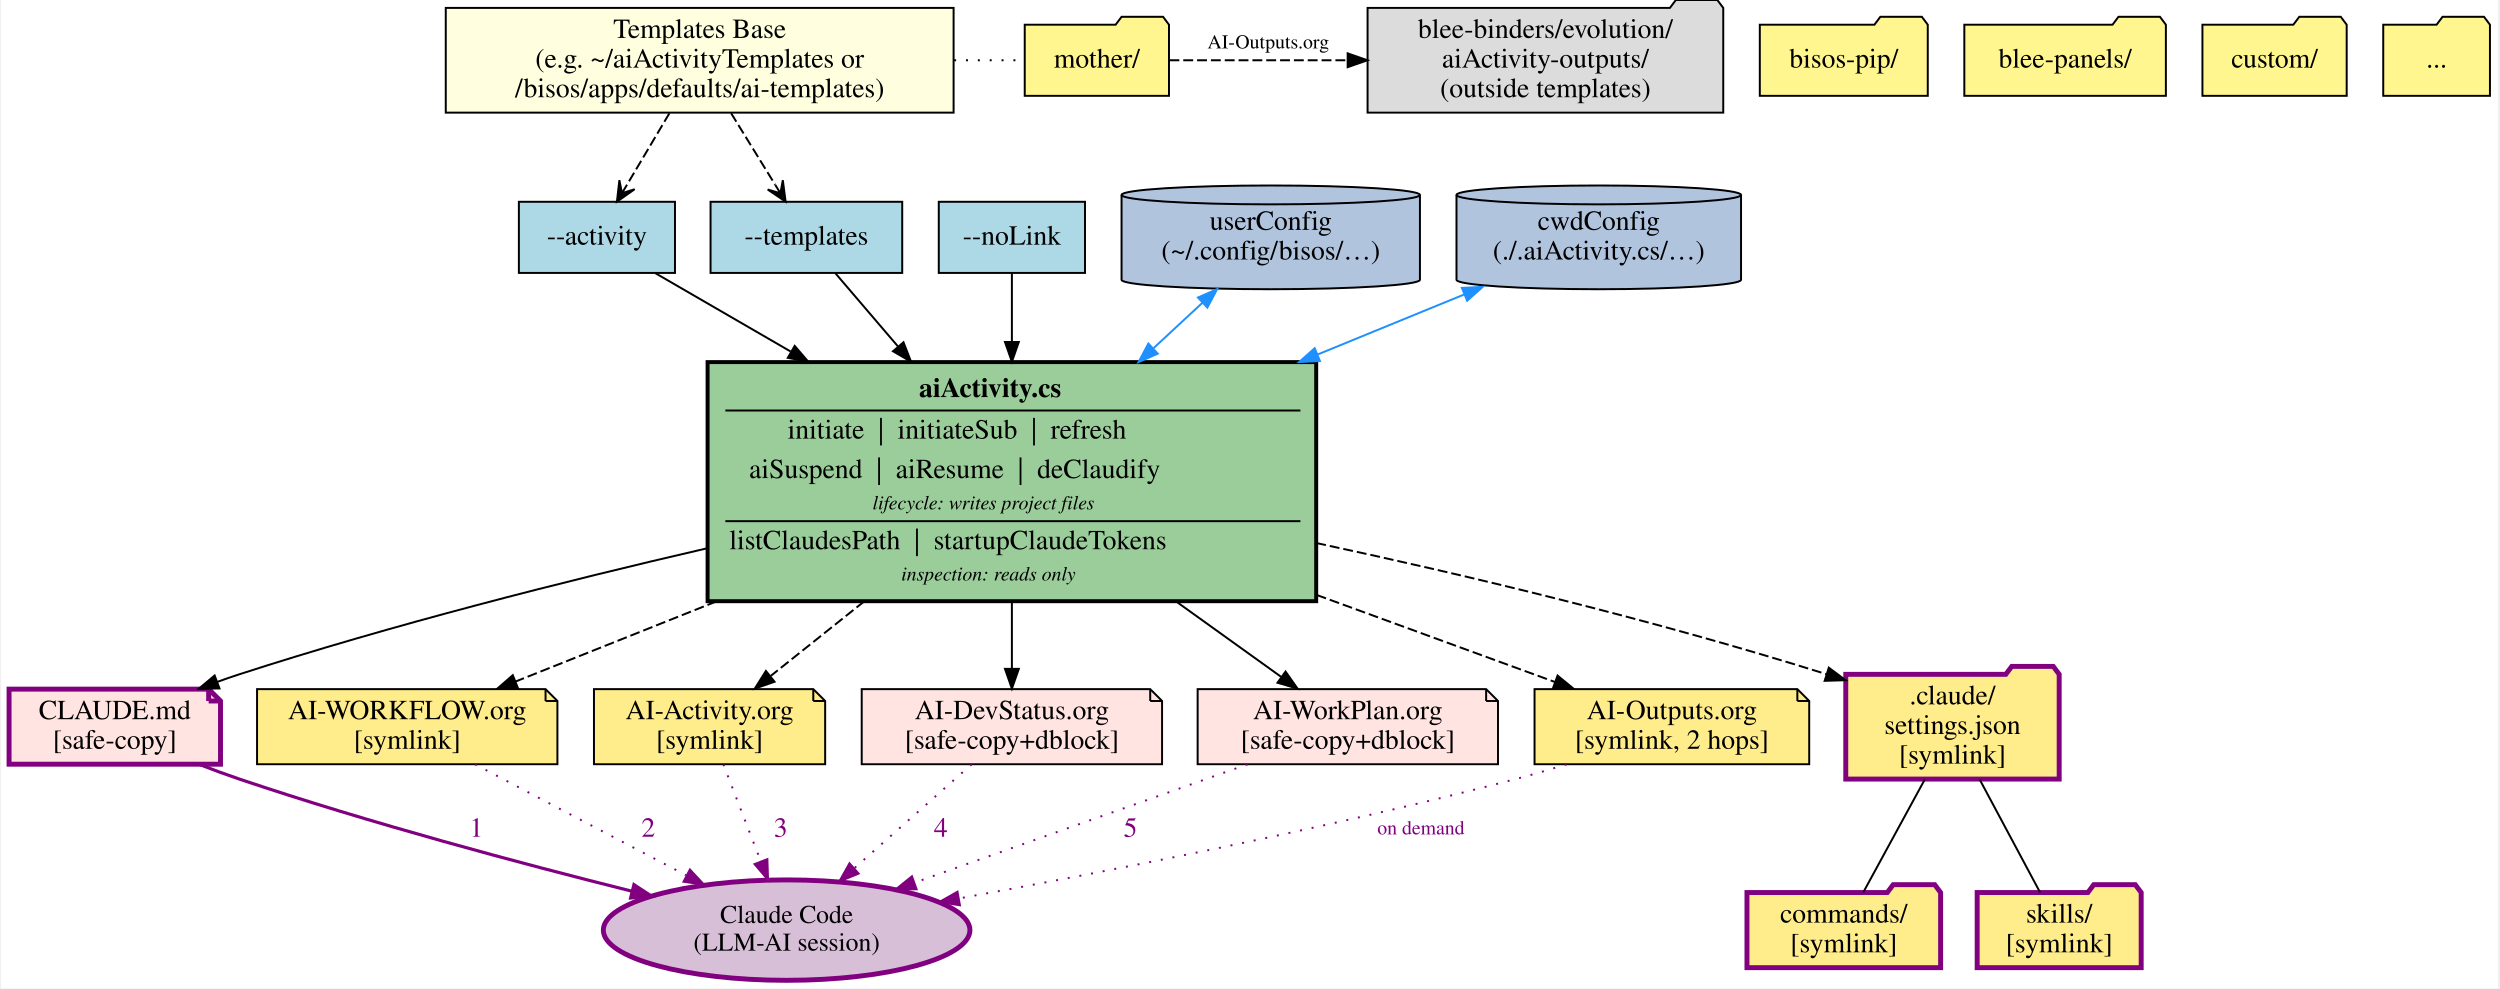
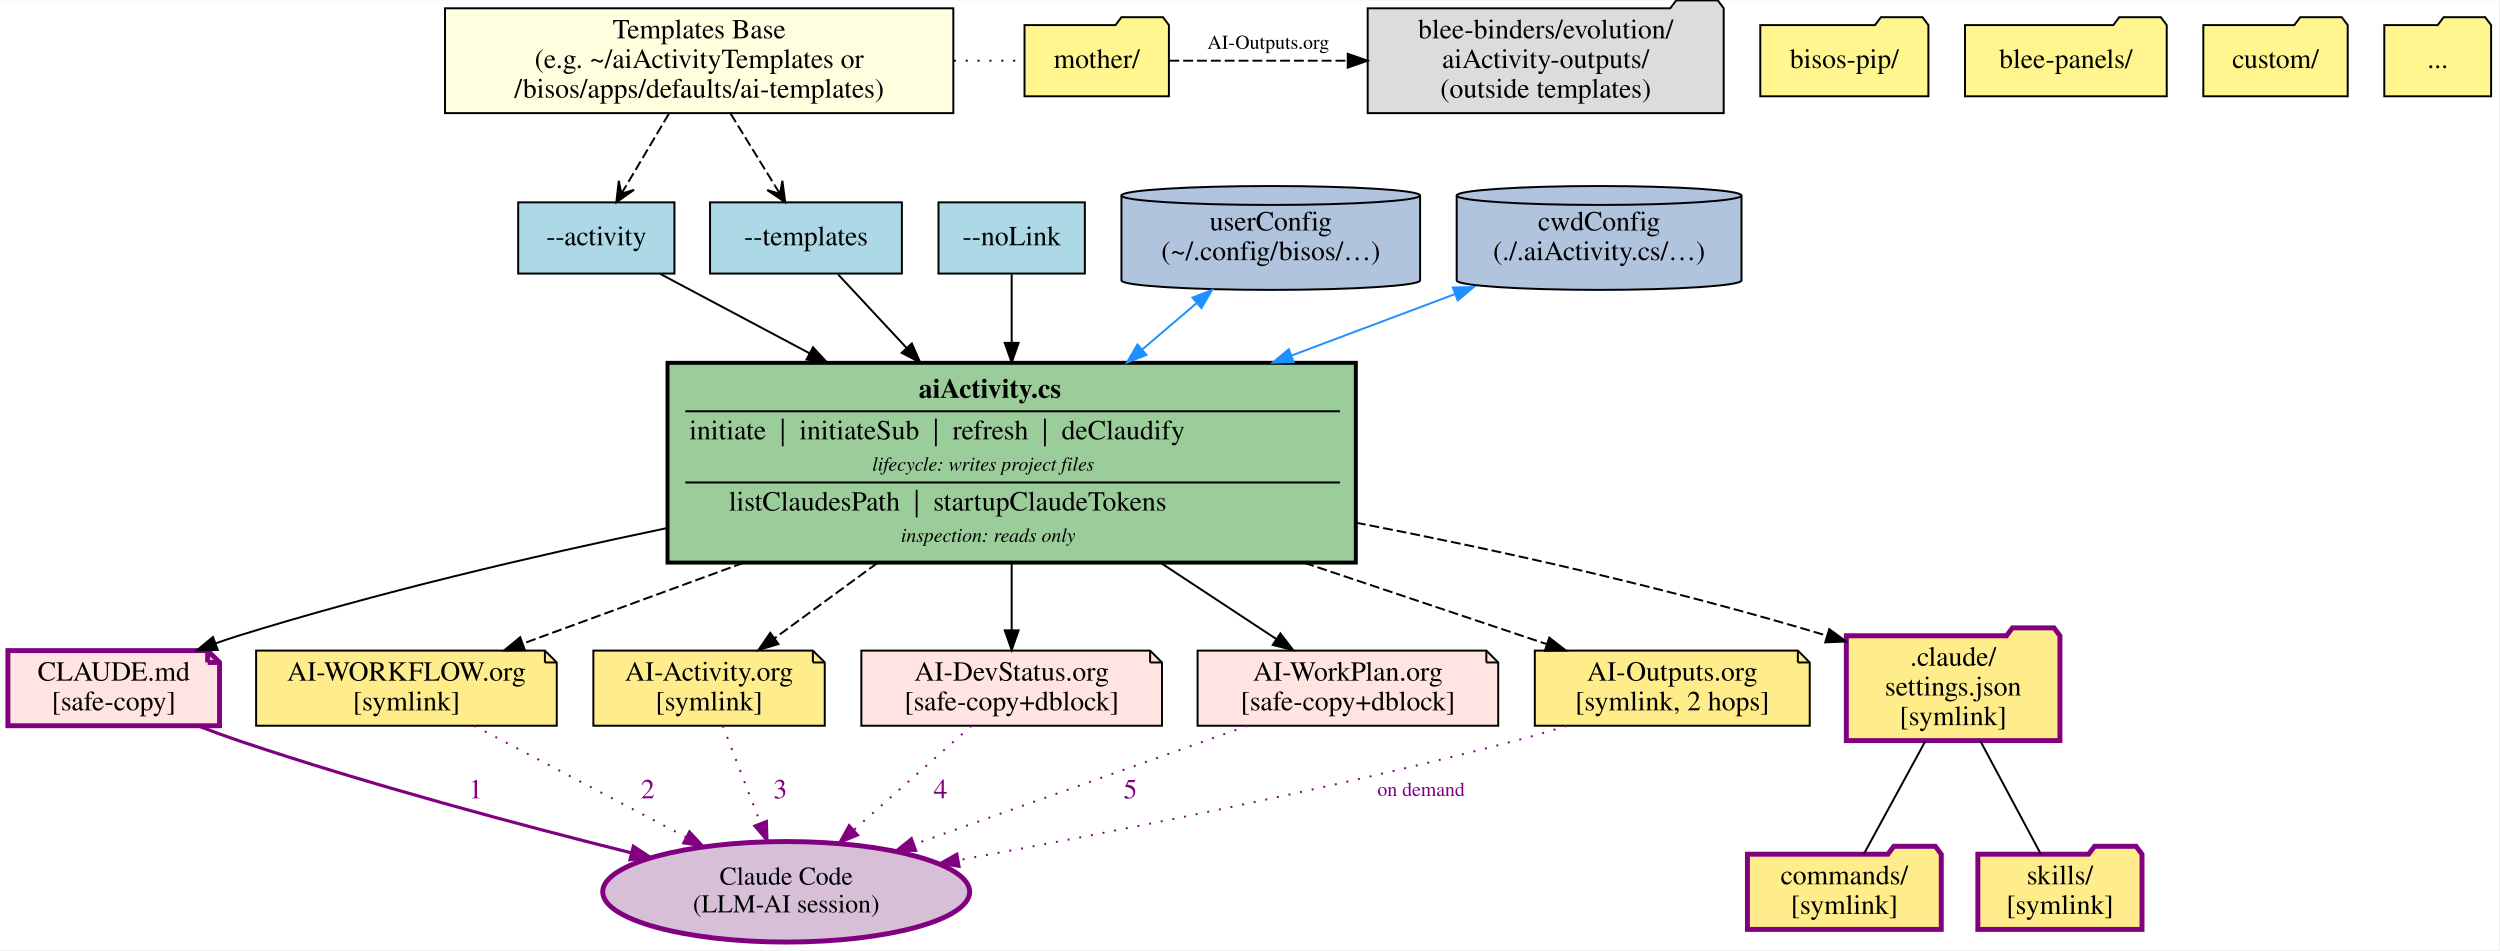
- <svg xmlns="http://www.w3.org/2000/svg" width="792pt" height="313pt" viewBox="0 0 1264.00 500.00">
-   <g id="graph0" class="graph" transform="scale(1 1) rotate(0) translate(4 496.16)">
-     <polygon fill="white" stroke="transparent" points="-4,4 -4,-496.16 1259.5,-496.16 1259.5,4 -4,4" />
+ <svg xmlns="http://www.w3.org/2000/svg" width="792pt" height="301pt" viewBox="0 0 1264.00 480.00">
+   <g id="graph0" class="graph" transform="scale(1 1) rotate(0) translate(4 476.16)">
+     <polygon fill="white" stroke="transparent" points="-4,4 -4,-476.16 1259.5,-476.16 1259.5,4 -4,4" />
    <g id="node1" class="node">
-       <polygon fill="lightyellow" stroke="black" points="478,-492.16 221,-492.16 221,-439.16 478,-439.16 478,-492.16" />
-       <text text-anchor="middle" x="349.5" y="-476.96" font-family="Times,serif" font-size="14.00">Templates Base</text>
-       <text text-anchor="middle" x="349.5" y="-461.96" font-family="Times,serif" font-size="14.00">(e.g. ~/aiActivityTemplates or</text>
-       <text text-anchor="middle" x="349.5" y="-446.96" font-family="Times,serif" font-size="14.00">/bisos/apps/defaults/ai-templates)</text>
+       <polygon fill="lightyellow" stroke="black" points="478,-472.16 221,-472.16 221,-419.16 478,-419.16 478,-472.16" />
+       <text text-anchor="middle" x="349.5" y="-456.96" font-family="Times,serif" font-size="14.00">Templates Base</text>
+       <text text-anchor="middle" x="349.5" y="-441.96" font-family="Times,serif" font-size="14.00">(e.g. ~/aiActivityTemplates or</text>
+       <text text-anchor="middle" x="349.5" y="-426.96" font-family="Times,serif" font-size="14.00">/bisos/apps/defaults/ai-templates)</text>
    </g>
    <g id="node2" class="node">
-       <polygon fill="#fff68f" stroke="black" points="587,-483.66 584,-487.66 563,-487.66 560,-483.66 514,-483.66 514,-447.66 587,-447.66 587,-483.66" />
-       <text text-anchor="middle" x="550.5" y="-461.96" font-family="Times,serif" font-size="14.00">mother/</text>
+       <polygon fill="#fff68f" stroke="black" points="587,-463.66 584,-467.66 563,-467.66 560,-463.66 514,-463.66 514,-427.66 587,-427.66 587,-463.66" />
+       <text text-anchor="middle" x="550.5" y="-441.96" font-family="Times,serif" font-size="14.00">mother/</text>
    </g>
    <g id="edge1" class="edge">
-       <path fill="none" stroke="black" stroke-dasharray="1,5" d="M478.27,-465.66C490.12,-465.66 501.97,-465.66 513.82,-465.66" />
+       <path fill="none" stroke="black" stroke-dasharray="1,5" d="M478.27,-445.66C490.12,-445.66 501.97,-445.66 513.82,-445.66" />
    </g>
    <g id="node8" class="node">
-       <polygon fill="lightblue" stroke="black" points="337,-394.04 258,-394.04 258,-358.04 337,-358.04 337,-394.04" />
-       <text text-anchor="middle" x="297.5" y="-372.34" font-family="Times,serif" font-size="14.00">--activity</text>
+       <polygon fill="lightblue" stroke="black" points="337,-374.04 258,-374.04 258,-338.04 337,-338.04 337,-374.04" />
+       <text text-anchor="middle" x="297.5" y="-352.34" font-family="Times,serif" font-size="14.00">--activity</text>
    </g>
    <g id="edge4" class="edge">
-       <path fill="none" stroke="black" stroke-dasharray="5,2" d="M334.18,-438.85C327.42,-427.45 319.49,-414.1 312.74,-402.72" />
-       <polygon fill="black" stroke="black" points="307.62,-394.09 316.6,-400.4 310.17,-398.39 312.73,-402.69 312.73,-402.69 312.73,-402.69 310.17,-398.39 308.86,-404.99 307.62,-394.09 307.62,-394.09" />
+       <path fill="none" stroke="black" stroke-dasharray="5,2" d="M334.18,-418.85C327.42,-407.45 319.49,-394.1 312.74,-382.72" />
+       <polygon fill="black" stroke="black" points="307.62,-374.09 316.6,-380.4 310.17,-378.39 312.73,-382.69 312.73,-382.69 312.73,-382.69 310.17,-378.39 308.86,-384.99 307.62,-374.09 307.62,-374.09" />
    </g>
    <g id="node9" class="node">
-       <polygon fill="lightblue" stroke="black" points="452,-394.04 355,-394.04 355,-358.04 452,-358.04 452,-394.04" />
-       <text text-anchor="middle" x="403.5" y="-372.34" font-family="Times,serif" font-size="14.00">--templates</text>
+       <polygon fill="lightblue" stroke="black" points="452,-374.04 355,-374.04 355,-338.04 452,-338.04 452,-374.04" />
+       <text text-anchor="middle" x="403.5" y="-352.34" font-family="Times,serif" font-size="14.00">--templates</text>
    </g>
    <g id="edge3" class="edge">
-       <path fill="none" stroke="black" stroke-dasharray="5,2" d="M365.41,-438.85C372.43,-427.45 380.66,-414.1 387.67,-402.72" />
-       <polygon fill="black" stroke="black" points="392.99,-394.09 391.57,-404.97 390.36,-398.35 387.74,-402.61 387.74,-402.61 387.74,-402.61 390.36,-398.35 383.91,-400.25 392.99,-394.09 392.99,-394.09" />
+       <path fill="none" stroke="black" stroke-dasharray="5,2" d="M365.41,-418.85C372.43,-407.45 380.66,-394.1 387.67,-382.72" />
+       <polygon fill="black" stroke="black" points="392.99,-374.09 391.57,-384.97 390.36,-378.35 387.74,-382.61 387.74,-382.61 387.74,-382.61 390.36,-378.35 383.91,-380.25 392.99,-374.09 392.99,-374.09" />
    </g>
    <g id="node3" class="node">
-       <polygon fill="gainsboro" stroke="black" points="867.5,-492.16 864.5,-496.16 843.5,-496.16 840.5,-492.16 687.5,-492.16 687.5,-439.16 867.5,-439.16 867.5,-492.16" />
-       <text text-anchor="middle" x="777.5" y="-476.96" font-family="Times,serif" font-size="14.00">blee-binders/evolution/</text>
-       <text text-anchor="middle" x="777.5" y="-461.96" font-family="Times,serif" font-size="14.00">aiActivity-outputs/</text>
-       <text text-anchor="middle" x="777.5" y="-446.96" font-family="Times,serif" font-size="14.00">(outside templates)</text>
+       <polygon fill="gainsboro" stroke="black" points="867.5,-472.16 864.5,-476.16 843.5,-476.16 840.5,-472.16 687.5,-472.16 687.5,-419.16 867.5,-419.16 867.5,-472.16" />
+       <text text-anchor="middle" x="777.5" y="-456.96" font-family="Times,serif" font-size="14.00">blee-binders/evolution/</text>
+       <text text-anchor="middle" x="777.5" y="-441.96" font-family="Times,serif" font-size="14.00">aiActivity-outputs/</text>
+       <text text-anchor="middle" x="777.5" y="-426.96" font-family="Times,serif" font-size="14.00">(outside templates)</text>
    </g>
    <g id="edge2" class="edge">
-       <path fill="none" stroke="black" stroke-dasharray="5,2" d="M587.22,-465.66C611.68,-465.66 645.09,-465.66 677.09,-465.66" />
-       <polygon fill="black" stroke="black" points="677.42,-469.16 687.42,-465.66 677.42,-462.16 677.42,-469.16" />
-       <text text-anchor="middle" x="637.25" y="-471.66" font-family="Times,serif" font-size="10.00"> AI-Outputs.org </text>
+       <path fill="none" stroke="black" stroke-dasharray="5,2" d="M587.22,-445.66C611.68,-445.66 645.09,-445.66 677.09,-445.66" />
+       <polygon fill="black" stroke="black" points="677.42,-449.16 687.42,-445.66 677.42,-442.16 677.42,-449.16" />
+       <text text-anchor="middle" x="637.25" y="-451.66" font-family="Times,serif" font-size="10.00"> AI-Outputs.org </text>
    </g>
    <g id="node4" class="node">
-       <polygon fill="#fff68f" stroke="black" points="971,-483.66 968,-487.66 947,-487.66 944,-483.66 886,-483.66 886,-447.66 971,-447.66 971,-483.66" />
-       <text text-anchor="middle" x="928.5" y="-461.96" font-family="Times,serif" font-size="14.00">bisos-pip/</text>
+       <polygon fill="#fff68f" stroke="black" points="971,-463.66 968,-467.66 947,-467.66 944,-463.66 886,-463.66 886,-427.66 971,-427.66 971,-463.66" />
+       <text text-anchor="middle" x="928.5" y="-441.96" font-family="Times,serif" font-size="14.00">bisos-pip/</text>
    </g>
    <g id="node5" class="node">
-       <polygon fill="#fff68f" stroke="black" points="1091.5,-483.66 1088.5,-487.66 1067.5,-487.66 1064.5,-483.66 989.5,-483.66 989.5,-447.66 1091.5,-447.66 1091.5,-483.66" />
-       <text text-anchor="middle" x="1040.5" y="-461.96" font-family="Times,serif" font-size="14.00">blee-panels/</text>
+       <polygon fill="#fff68f" stroke="black" points="1091.5,-463.66 1088.5,-467.66 1067.5,-467.66 1064.5,-463.66 989.5,-463.66 989.5,-427.66 1091.5,-427.66 1091.5,-463.66" />
+       <text text-anchor="middle" x="1040.5" y="-441.96" font-family="Times,serif" font-size="14.00">blee-panels/</text>
    </g>
    <g id="node6" class="node">
-       <polygon fill="#fff68f" stroke="black" points="1183,-483.66 1180,-487.66 1159,-487.66 1156,-483.66 1110,-483.66 1110,-447.66 1183,-447.66 1183,-483.66" />
-       <text text-anchor="middle" x="1146.5" y="-461.96" font-family="Times,serif" font-size="14.00">custom/</text>
+       <polygon fill="#fff68f" stroke="black" points="1183,-463.66 1180,-467.66 1159,-467.66 1156,-463.66 1110,-463.66 1110,-427.66 1183,-427.66 1183,-463.66" />
+       <text text-anchor="middle" x="1146.5" y="-441.96" font-family="Times,serif" font-size="14.00">custom/</text>
    </g>
    <g id="node7" class="node">
-       <polygon fill="#fff68f" stroke="black" points="1255.5,-483.66 1252.5,-487.66 1231.5,-487.66 1228.5,-483.66 1201.5,-483.66 1201.5,-447.66 1255.5,-447.66 1255.5,-483.66" />
-       <text text-anchor="middle" x="1228.5" y="-461.96" font-family="Times,serif" font-size="14.00">...</text>
+       <polygon fill="#fff68f" stroke="black" points="1255.5,-463.66 1252.5,-467.66 1231.5,-467.66 1228.5,-463.66 1201.5,-463.66 1201.5,-427.66 1255.5,-427.66 1255.5,-463.66" />
+       <text text-anchor="middle" x="1228.5" y="-441.96" font-family="Times,serif" font-size="14.00">...</text>
    </g>
    <g id="node13" class="node">
-       <polygon fill="#9bcd9b" stroke="black" stroke-width="2" points="661.5,-312.91 353.5,-312.91 353.5,-191.91 661.5,-191.91 661.5,-312.91" />
-       <text text-anchor="start" x="460.5" y="-295.21" font-family="Times,serif" font-weight="bold" font-size="14.00">aiActivity.cs</text>
-       <text text-anchor="start" x="394" y="-274.21" font-family="Times,serif" font-size="14.00">initiate  |  initiateSub  |  refresh</text>
-       <text text-anchor="start" x="374.5" y="-254.21" font-family="Times,serif" font-size="14.00">aiSuspend  |  aiResume  |  deClaudify</text>
+       <polygon fill="#9bcd9b" stroke="black" stroke-width="2" points="681.5,-292.91 333.5,-292.91 333.5,-191.91 681.5,-191.91 681.5,-292.91" />
+       <text text-anchor="start" x="460.5" y="-275.21" font-family="Times,serif" font-weight="bold" font-size="14.00">aiActivity.cs</text>
+       <text text-anchor="start" x="344.5" y="-254.21" font-family="Times,serif" font-size="14.00">initiate  |  initiateSub  |  refresh  |  deClaudify</text>
      <text text-anchor="start" x="437" y="-238.41" font-family="Times,serif" font-style="italic" font-size="10.00">lifecycle: writes project files</text>
      <text text-anchor="start" x="364.5" y="-218.21" font-family="Times,serif" font-size="14.00">listClaudesPath  |  startupClaudeTokens</text>
      <text text-anchor="start" x="451.5" y="-202.41" font-family="Times,serif" font-style="italic" font-size="10.00">inspection: reads only</text>
-       <polygon fill="black" stroke="black" points="362.5,-288.41 362.5,-288.41 653.5,-288.41 653.5,-288.41 362.5,-288.41" />
-       <polygon fill="black" stroke="black" points="362.5,-232.41 362.5,-232.41 653.5,-232.41 653.5,-232.41 362.5,-232.41" />
+       <polygon fill="black" stroke="black" points="342.5,-268.41 342.5,-268.41 673.5,-268.41 673.5,-268.41 342.5,-268.41" />
+       <polygon fill="black" stroke="black" points="342.5,-232.41 342.5,-232.41 673.5,-232.41 673.5,-232.41 342.5,-232.41" />
    </g>
    <g id="edge5" class="edge">
-       <path fill="none" stroke="black" d="M327.14,-357.87C345.45,-347.27 370.21,-332.92 395.52,-318.27" />
-       <polygon fill="black" stroke="black" points="397.58,-321.12 404.48,-313.08 394.08,-315.06 397.58,-321.12" />
+       <path fill="none" stroke="black" d="M329.85,-337.84C350.3,-326.97 377.97,-312.26 405.37,-297.7" />
+       <polygon fill="black" stroke="black" points="407.06,-300.76 414.25,-292.98 403.78,-294.58 407.06,-300.76" />
    </g>
    <g id="edge6" class="edge">
-       <path fill="none" stroke="black" d="M418.18,-357.87C426.73,-347.87 438.13,-334.54 449.91,-320.76" />
-       <polygon fill="black" stroke="black" points="452.64,-322.95 456.48,-313.08 447.32,-318.4 452.64,-322.95" />
+       <path fill="none" stroke="black" d="M419.75,-337.6C429.2,-327.45 441.7,-314.04 454.29,-300.52" />
+       <polygon fill="black" stroke="black" points="457.02,-302.72 461.28,-293.02 451.9,-297.95 457.02,-302.72" />
    </g>
    <g id="node10" class="node">
-       <polygon fill="lightblue" stroke="black" points="544.5,-394.04 470.5,-394.04 470.5,-358.04 544.5,-358.04 544.5,-394.04" />
-       <text text-anchor="middle" x="507.5" y="-372.34" font-family="Times,serif" font-size="14.00">--noLink</text>
+       <polygon fill="lightblue" stroke="black" points="544.5,-374.04 470.5,-374.04 470.5,-338.04 544.5,-338.04 544.5,-374.04" />
+       <text text-anchor="middle" x="507.5" y="-352.34" font-family="Times,serif" font-size="14.00">--noLink</text>
    </g>
    <g id="edge7" class="edge">
-       <path fill="none" stroke="black" d="M507.5,-357.87C507.5,-348.52 507.5,-336.25 507.5,-323.43" />
-       <polygon fill="black" stroke="black" points="511,-323.08 507.5,-313.08 504,-323.08 511,-323.08" />
+       <path fill="none" stroke="black" d="M507.5,-337.6C507.5,-328.11 507.5,-315.76 507.5,-303.15" />
+       <polygon fill="black" stroke="black" points="511,-303.02 507.5,-293.02 504,-303.02 511,-303.02" />
    </g>
    <g id="node11" class="node">
-       <path fill="lightsteelblue" stroke="black" d="M714,-397.51C714,-400.15 680.16,-402.29 638.5,-402.29 596.84,-402.29 563,-400.15 563,-397.51 563,-397.51 563,-354.56 563,-354.56 563,-351.93 596.84,-349.79 638.5,-349.79 680.16,-349.79 714,-351.93 714,-354.56 714,-354.56 714,-397.51 714,-397.51" />
-       <path fill="none" stroke="black" d="M714,-397.51C714,-394.88 680.16,-392.74 638.5,-392.74 596.84,-392.74 563,-394.88 563,-397.51" />
-       <text text-anchor="middle" x="638.5" y="-379.84" font-family="Times,serif" font-size="14.00">userConfig</text>
-       <text text-anchor="middle" x="638.5" y="-364.84" font-family="Times,serif" font-size="14.00">(~/.config/bisos/…)</text>
+       <path fill="lightsteelblue" stroke="black" d="M714,-377.51C714,-380.15 680.16,-382.29 638.5,-382.29 596.84,-382.29 563,-380.15 563,-377.51 563,-377.51 563,-334.56 563,-334.56 563,-331.93 596.84,-329.79 638.5,-329.79 680.16,-329.79 714,-331.93 714,-334.56 714,-334.56 714,-377.51 714,-377.51" />
+       <path fill="none" stroke="black" d="M714,-377.51C714,-374.88 680.16,-372.74 638.5,-372.74 596.84,-372.74 563,-374.88 563,-377.51" />
+       <text text-anchor="middle" x="638.5" y="-359.84" font-family="Times,serif" font-size="14.00">userConfig</text>
+       <text text-anchor="middle" x="638.5" y="-344.84" font-family="Times,serif" font-size="14.00">(~/.config/bisos/…)</text>
    </g>
    <g id="edge8" class="edge">
-       <path fill="none" stroke="dodgerblue" d="M603.99,-343C596.28,-335.83 587.81,-327.98 579.21,-319.99" />
-       <polygon fill="dodgerblue" stroke="dodgerblue" points="601.65,-345.6 611.36,-349.84 606.41,-340.47 601.65,-345.6" />
-       <polygon fill="dodgerblue" stroke="dodgerblue" points="581.33,-317.18 571.62,-312.95 576.57,-322.31 581.33,-317.18" />
+       <path fill="none" stroke="dodgerblue" d="M601.02,-323.1C592.44,-315.79 583.06,-307.79 573.66,-299.79" />
+       <polygon fill="dodgerblue" stroke="dodgerblue" points="598.89,-325.89 608.77,-329.71 603.43,-320.56 598.89,-325.89" />
+       <polygon fill="dodgerblue" stroke="dodgerblue" points="575.66,-296.89 565.78,-293.07 571.12,-302.22 575.66,-296.89" />
    </g>
    <g id="node12" class="node">
-       <path fill="lightsteelblue" stroke="black" d="M876.5,-397.51C876.5,-400.15 844.23,-402.29 804.5,-402.29 764.77,-402.29 732.5,-400.15 732.5,-397.51 732.5,-397.51 732.5,-354.56 732.5,-354.56 732.5,-351.93 764.77,-349.79 804.5,-349.79 844.23,-349.79 876.5,-351.93 876.5,-354.56 876.5,-354.56 876.5,-397.51 876.5,-397.51" />
-       <path fill="none" stroke="black" d="M876.5,-397.51C876.5,-394.88 844.23,-392.74 804.5,-392.74 764.77,-392.74 732.5,-394.88 732.5,-397.51" />
-       <text text-anchor="middle" x="804.5" y="-379.84" font-family="Times,serif" font-size="14.00">cwdConfig</text>
-       <text text-anchor="middle" x="804.5" y="-364.84" font-family="Times,serif" font-size="14.00">(./.aiActivity.cs/…)</text>
+       <path fill="lightsteelblue" stroke="black" d="M876.5,-377.51C876.5,-380.15 844.23,-382.29 804.5,-382.29 764.77,-382.29 732.5,-380.15 732.5,-377.51 732.5,-377.51 732.5,-334.56 732.5,-334.56 732.5,-331.93 764.77,-329.79 804.5,-329.79 844.23,-329.79 876.5,-331.93 876.5,-334.56 876.5,-334.56 876.5,-377.51 876.5,-377.51" />
+       <path fill="none" stroke="black" d="M876.5,-377.51C876.5,-374.88 844.23,-372.74 804.5,-372.74 764.77,-372.74 732.5,-374.88 732.5,-377.51" />
+       <text text-anchor="middle" x="804.5" y="-359.84" font-family="Times,serif" font-size="14.00">cwdConfig</text>
+       <text text-anchor="middle" x="804.5" y="-344.84" font-family="Times,serif" font-size="14.00">(./.aiActivity.cs/…)</text>
    </g>
    <g id="edge9" class="edge">
-       <path fill="none" stroke="dodgerblue" d="M736.45,-347.17C714.17,-338.04 688.42,-327.5 662.41,-316.85" />
-       <polygon fill="dodgerblue" stroke="dodgerblue" points="735.24,-350.46 745.82,-351.01 737.89,-343.98 735.24,-350.46" />
-       <polygon fill="dodgerblue" stroke="dodgerblue" points="663.4,-313.47 652.82,-312.92 660.74,-319.95 663.4,-313.47" />
+       <path fill="none" stroke="dodgerblue" d="M731.52,-327.61C706.54,-318.22 677.67,-307.37 649.13,-296.64" />
+       <polygon fill="dodgerblue" stroke="dodgerblue" points="730.56,-330.99 741.15,-331.23 733.02,-324.43 730.56,-330.99" />
+       <polygon fill="dodgerblue" stroke="dodgerblue" points="650.07,-293.26 639.48,-293.01 647.61,-299.81 650.07,-293.26" />
    </g>
    <g id="node14" class="node">
      <polygon fill="mistyrose" stroke="purple" stroke-width="2.5" points="101,-147.41 0,-147.41 0,-109.41 107,-109.41 107,-141.41 101,-147.41" />
      <polyline fill="none" stroke="purple" stroke-width="2.5" points="101,-147.41 101,-141.41 " />
      <polyline fill="none" stroke="purple" stroke-width="2.5" points="107,-141.41 101,-141.41 " />
      <text text-anchor="middle" x="53.5" y="-132.21" font-family="Times,serif" font-size="14.00">CLAUDE.md</text>
      <text text-anchor="middle" x="53.5" y="-117.21" font-family="Times,serif" font-size="14.00">[safe-copy]</text>
    </g>
    <g id="edge12" class="edge">
-       <path fill="none" stroke="black" d="M353.35,-218.71C280.8,-201.97 193.49,-179.85 116.5,-154.91 112.82,-153.72 109.04,-152.41 105.26,-151.04" />
-       <polygon fill="black" stroke="black" points="106.49,-147.76 95.9,-147.53 104.03,-154.32 106.49,-147.76" />
+       <path fill="none" stroke="black" d="M333.12,-209.33C264.89,-195.1 186.38,-176.62 116.5,-154.91 112.74,-153.74 108.89,-152.45 105.04,-151.08" />
+       <polygon fill="black" stroke="black" points="106.1,-147.74 95.51,-147.54 103.67,-154.3 106.1,-147.74" />
    </g>
    <g id="node15" class="node">
      <polygon fill="#ffec8b" stroke="black" points="271.5,-147.41 125.5,-147.41 125.5,-109.41 277.5,-109.41 277.5,-141.41 271.5,-147.41" />
      <polyline fill="none" stroke="black" points="271.5,-147.41 271.5,-141.41 " />
      <polyline fill="none" stroke="black" points="277.5,-141.41 271.5,-141.41 " />
      <text text-anchor="middle" x="201.5" y="-132.21" font-family="Times,serif" font-size="14.00">AI-WORKFLOW.org</text>
      <text text-anchor="middle" x="201.5" y="-117.21" font-family="Times,serif" font-size="14.00">[symlink]</text>
    </g>
    <g id="edge13" class="edge">
-       <path fill="none" stroke="black" stroke-dasharray="5,2" d="M358.09,-191.84C321.69,-177.33 285.03,-162.71 256.34,-151.27" />
-       <polygon fill="black" stroke="black" points="257.51,-147.97 246.92,-147.52 254.92,-154.48 257.51,-147.97" />
+       <path fill="none" stroke="black" stroke-dasharray="5,2" d="M371.95,-191.8C332.83,-177.48 292.17,-162.6 260.38,-150.96" />
+       <polygon fill="black" stroke="black" points="261.41,-147.61 250.81,-147.46 259,-154.18 261.41,-147.61" />
    </g>
    <g id="node16" class="node">
      <polygon fill="#ffec8b" stroke="black" points="407,-147.41 296,-147.41 296,-109.41 413,-109.41 413,-141.41 407,-147.41" />
      <polyline fill="none" stroke="black" points="407,-147.41 407,-141.41 " />
      <polyline fill="none" stroke="black" points="413,-141.41 407,-141.41 " />
      <text text-anchor="middle" x="354.5" y="-132.21" font-family="Times,serif" font-size="14.00">AI-Activity.org</text>
      <text text-anchor="middle" x="354.5" y="-117.21" font-family="Times,serif" font-size="14.00">[symlink]</text>
    </g>
    <g id="edge14" class="edge">
-       <path fill="none" stroke="black" stroke-dasharray="5,2" d="M432.79,-191.84C416.08,-178.52 399.26,-165.1 385.51,-154.14" />
-       <polygon fill="black" stroke="black" points="387.38,-151.15 377.38,-147.66 383.02,-156.63 387.38,-151.15" />
+       <path fill="none" stroke="black" stroke-dasharray="5,2" d="M439.5,-191.63C421.45,-178.42 402.77,-164.75 387.53,-153.59" />
+       <polygon fill="black" stroke="black" points="389.58,-150.75 379.44,-147.67 385.44,-156.4 389.58,-150.75" />
    </g>
    <g id="node17" class="node">
      <polygon fill="mistyrose" stroke="black" points="577.5,-147.41 431.5,-147.41 431.5,-109.41 583.5,-109.41 583.5,-141.41 577.5,-147.41" />
      <polyline fill="none" stroke="black" points="577.5,-147.41 577.5,-141.41 " />
      <polyline fill="none" stroke="black" points="583.5,-141.41 577.5,-141.41 " />
      <text text-anchor="middle" x="507.5" y="-132.21" font-family="Times,serif" font-size="14.00">AI-DevStatus.org</text>
      <text text-anchor="middle" x="507.5" y="-117.21" font-family="Times,serif" font-size="14.00">[safe-copy+dblock]</text>
    </g>
    <g id="edge15" class="edge">
-       <path fill="none" stroke="black" d="M507.5,-191.84C507.5,-180.03 507.5,-168.14 507.5,-157.95" />
-       <polygon fill="black" stroke="black" points="511,-157.66 507.5,-147.66 504,-157.66 511,-157.66" />
+       <path fill="none" stroke="black" d="M507.5,-191.63C507.5,-180.01 507.5,-168.03 507.5,-157.72" />
+       <polygon fill="black" stroke="black" points="511,-157.67 507.5,-147.67 504,-157.67 511,-157.67" />
    </g>
    <g id="node18" class="node">
      <polygon fill="mistyrose" stroke="black" points="747.5,-147.41 601.5,-147.41 601.5,-109.41 753.5,-109.41 753.5,-141.41 747.5,-147.41" />
      <polyline fill="none" stroke="black" points="747.5,-147.41 747.5,-141.41 " />
      <polyline fill="none" stroke="black" points="753.5,-141.41 747.5,-141.41 " />
      <text text-anchor="middle" x="677.5" y="-132.21" font-family="Times,serif" font-size="14.00">AI-WorkPlan.org</text>
      <text text-anchor="middle" x="677.5" y="-117.21" font-family="Times,serif" font-size="14.00">[safe-copy+dblock]</text>
    </g>
    <g id="edge16" class="edge">
-       <path fill="none" stroke="black" d="M590.51,-191.84C609.42,-178.27 628.47,-164.6 643.9,-153.52" />
-       <polygon fill="black" stroke="black" points="645.99,-156.33 652.08,-147.66 641.91,-150.64 645.99,-156.33" />
+       <path fill="none" stroke="black" d="M583.05,-191.63C603.29,-178.3 624.25,-164.49 641.27,-153.28" />
+       <polygon fill="black" stroke="black" points="643.36,-156.09 649.79,-147.67 639.51,-150.25 643.36,-156.09" />
    </g>
    <g id="node19" class="node">
      <polygon fill="#ffec8b" stroke="black" points="905,-147.41 772,-147.41 772,-109.41 911,-109.41 911,-141.41 905,-147.41" />
      <polyline fill="none" stroke="black" points="905,-147.41 905,-141.41 " />
      <polyline fill="none" stroke="black" points="911,-141.41 905,-141.41 " />
      <text text-anchor="middle" x="841.5" y="-132.21" font-family="Times,serif" font-size="14.00">AI-Outputs.org</text>
      <text text-anchor="middle" x="841.5" y="-117.21" font-family="Times,serif" font-size="14.00">[symlink, 2 hops]</text>
    </g>
    <g id="edge17" class="edge">
-       <path fill="none" stroke="black" stroke-dasharray="5,2" d="M661.79,-195.05C704.57,-179.43 748.47,-163.39 782.17,-151.08" />
-       <polygon fill="black" stroke="black" points="783.65,-154.27 791.84,-147.55 781.25,-147.69 783.65,-154.27" />
+       <path fill="none" stroke="black" stroke-dasharray="5,2" d="M655.46,-191.8C698.52,-177.36 743.29,-162.34 778.13,-150.66" />
+       <polygon fill="black" stroke="black" points="779.31,-153.96 787.68,-147.46 777.08,-147.32 779.31,-153.96" />
    </g>
    <g id="node20" class="node">
      <polygon fill="#ffec8b" stroke="purple" stroke-width="2.5" points="1037.5,-154.91 1034.5,-158.91 1013.5,-158.91 1010.5,-154.91 929.5,-154.91 929.5,-101.91 1037.5,-101.91 1037.5,-154.91" />
      <text text-anchor="middle" x="983.5" y="-139.71" font-family="Times,serif" font-size="14.00">.claude/</text>
      <text text-anchor="middle" x="983.5" y="-124.71" font-family="Times,serif" font-size="14.00">settings.json</text>
      <text text-anchor="middle" x="983.5" y="-109.71" font-family="Times,serif" font-size="14.00">[symlink]</text>
    </g>
    <g id="edge18" class="edge">
-       <path fill="none" stroke="black" stroke-dasharray="5,2" d="M661.53,-221.36C737.19,-205.16 829.54,-183.23 919.82,-154.96" />
-       <polygon fill="black" stroke="black" points="920.92,-158.28 929.4,-151.93 918.81,-151.61 920.92,-158.28" />
+       <path fill="none" stroke="black" stroke-dasharray="5,2" d="M681.54,-212.1C753.16,-198.27 836.77,-179.86 919.83,-154.92" />
+       <polygon fill="black" stroke="black" points="920.87,-158.26 929.42,-152.01 918.84,-151.57 920.87,-158.26" />
    </g>
    <g id="node23" class="node">
      <ellipse fill="thistle" stroke="purple" stroke-width="2.5" cx="393.5" cy="-25.46" rx="92.76" ry="25.41" />
      <text text-anchor="middle" x="393.5" y="-29.06" font-family="Times,serif" font-size="13.00">Claude Code</text>
      <text text-anchor="middle" x="393.5" y="-15.06" font-family="Times,serif" font-size="13.00">(LLM-AI session)</text>
    </g>
    <g id="edge19" class="edge">
      <path fill="none" stroke="purple" stroke-width="1.6" d="M96.28,-109.3C103,-106.69 109.9,-104.14 116.5,-101.91 182.66,-79.6 259.36,-59.11 315.25,-45.13" />
      <polygon fill="purple" stroke="purple" stroke-width="1.6" points="316.23,-48.5 325.09,-42.68 314.54,-41.7 316.23,-48.5" />
      <text text-anchor="middle" x="236.5" y="-72.71" font-family="Times,serif" font-size="14.00" fill="purple">  1  </text>
    </g>
    <g id="edge20" class="edge">
      <path fill="none" stroke="purple" stroke-dasharray="1,5" d="M235.83,-109.36C265.5,-93.76 308.82,-70.98 342.54,-53.25" />
      <polygon fill="purple" stroke="purple" points="344.56,-56.15 351.78,-48.39 341.3,-49.95 344.56,-56.15" />
      <text text-anchor="middle" x="323.5" y="-72.71" font-family="Times,serif" font-size="14.00" fill="purple">  2  </text>
    </g>
    <g id="edge21" class="edge">
      <path fill="none" stroke="purple" stroke-dasharray="1,5" d="M361.47,-109.36C366.7,-95.84 374,-76.92 380.32,-60.57" />
      <polygon fill="purple" stroke="purple" points="383.76,-61.39 384.1,-50.8 377.23,-58.86 383.76,-61.39" />
      <text text-anchor="middle" x="390.5" y="-72.71" font-family="Times,serif" font-size="14.00" fill="purple">  3  </text>
    </g>
    <g id="edge22" class="edge">
      <path fill="none" stroke="purple" stroke-dasharray="1,5" d="M487.12,-109.36C470.68,-94.81 447.2,-74.01 427.87,-56.89" />
      <polygon fill="purple" stroke="purple" points="429.95,-54.06 420.14,-50.05 425.31,-59.3 429.95,-54.06" />
      <text text-anchor="middle" x="471.5" y="-72.71" font-family="Times,serif" font-size="14.00" fill="purple">  4  </text>
    </g>
    <g id="edge23" class="edge">
      <path fill="none" stroke="purple" stroke-dasharray="1,5" d="M626.73,-109.36C579.66,-92.63 509.41,-67.66 458.31,-49.5" />
      <polygon fill="purple" stroke="purple" points="459.28,-46.12 448.68,-46.07 456.93,-52.72 459.28,-46.12" />
      <text text-anchor="middle" x="567.5" y="-72.71" font-family="Times,serif" font-size="14.00" fill="purple">  5  </text>
    </g>
    <g id="edge24" class="edge">
      <path fill="none" stroke="purple" stroke-dasharray="1,5" d="M788.19,-109.32C779.65,-106.68 770.86,-104.11 762.5,-101.91 667.02,-76.82 555.83,-55.08 480.65,-41.47" />
      <polygon fill="purple" stroke="purple" points="481.21,-38.01 470.75,-39.68 479.97,-44.9 481.21,-38.01" />
      <text text-anchor="middle" x="714.5" y="-73.91" font-family="Times,serif" font-size="10.00" fill="purple"> on demand </text>
    </g>
    <g id="node21" class="node">
      <polygon fill="#ffec8b" stroke="purple" stroke-width="2.5" points="977.5,-44.46 974.5,-48.46 953.5,-48.46 950.5,-44.46 879.5,-44.46 879.5,-6.46 977.5,-6.46 977.5,-44.46" />
      <text text-anchor="middle" x="928.5" y="-29.26" font-family="Times,serif" font-size="14.00">commands/</text>
      <text text-anchor="middle" x="928.5" y="-14.26" font-family="Times,serif" font-size="14.00">[symlink]</text>
    </g>
    <g id="edge10" class="edge">
      <path fill="none" stroke="black" d="M969.48,-101.68C959.74,-83.8 947,-60.42 938.33,-44.51" />
    </g>
    <g id="node22" class="node">
      <polygon fill="#ffec8b" stroke="purple" stroke-width="2.5" points="1079,-44.46 1076,-48.46 1055,-48.46 1052,-44.46 996,-44.46 996,-6.46 1079,-6.46 1079,-44.46" />
      <text text-anchor="middle" x="1037.5" y="-29.26" font-family="Times,serif" font-size="14.00">skills/</text>
      <text text-anchor="middle" x="1037.5" y="-14.26" font-family="Times,serif" font-size="14.00">[symlink]</text>
    </g>
    <g id="edge11" class="edge">
      <path fill="none" stroke="black" d="M997.27,-101.68C1006.83,-83.8 1019.33,-60.42 1027.85,-44.51" />
    </g>
  </g>
</svg>
